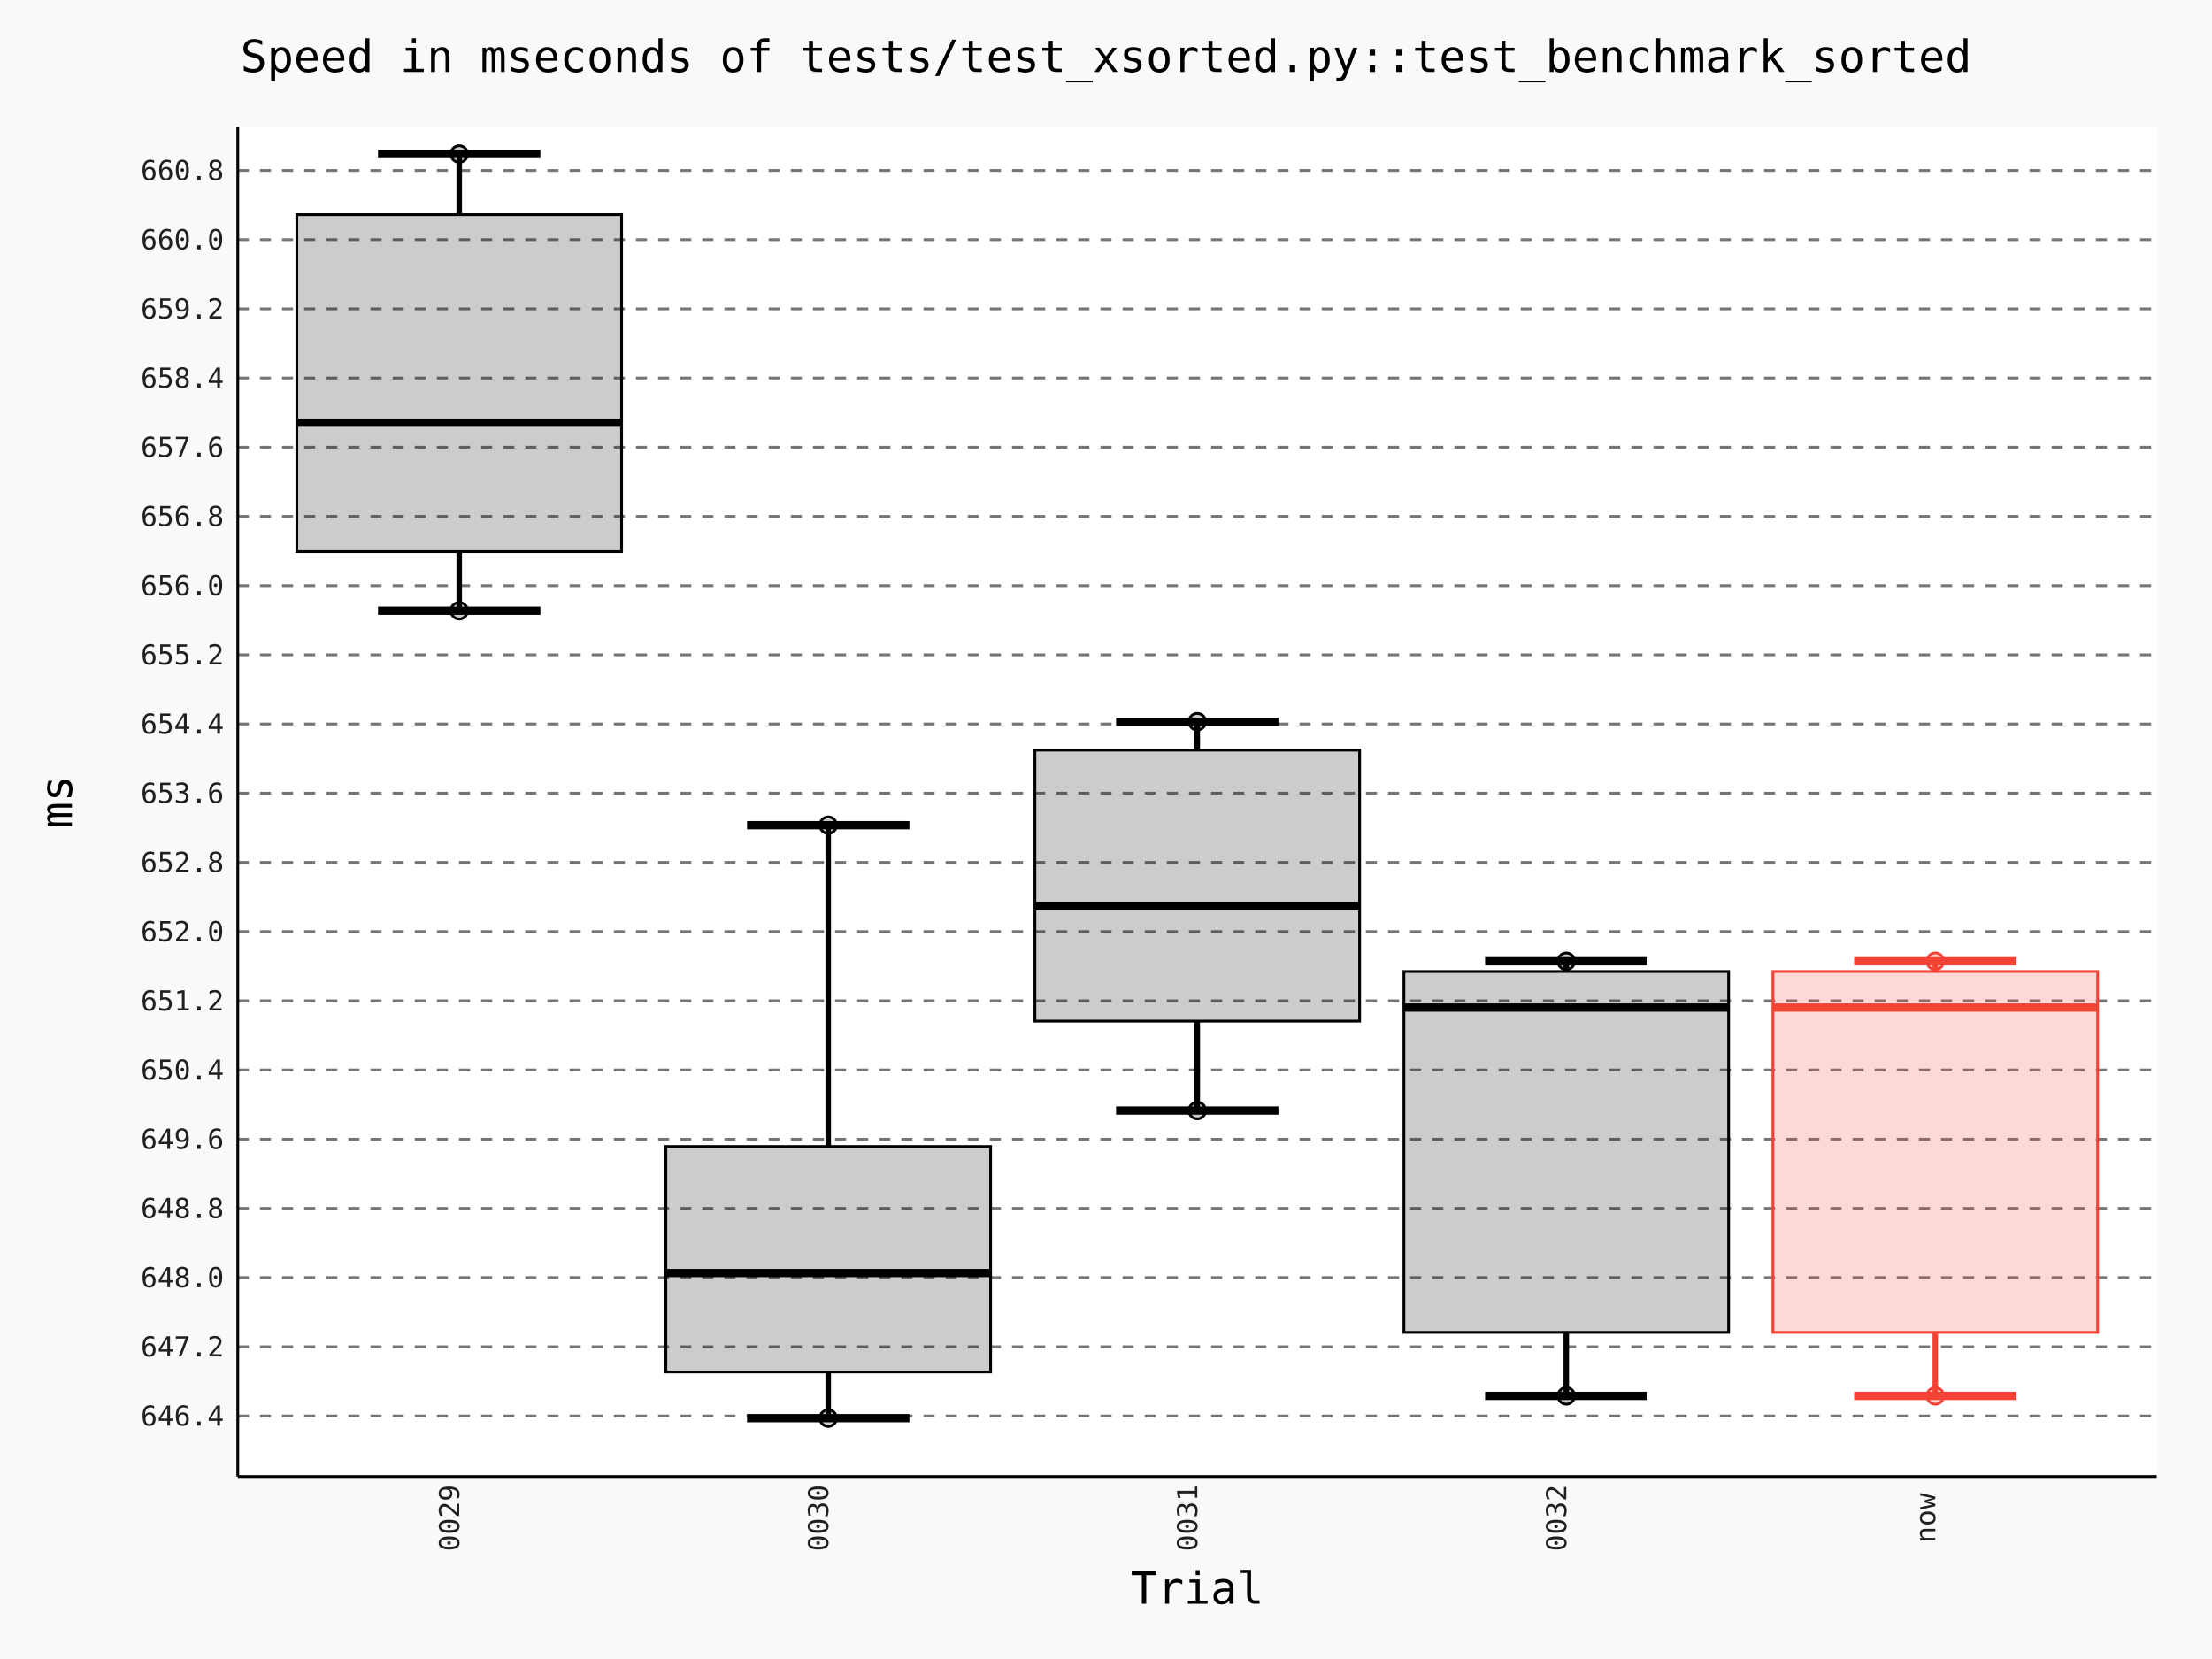
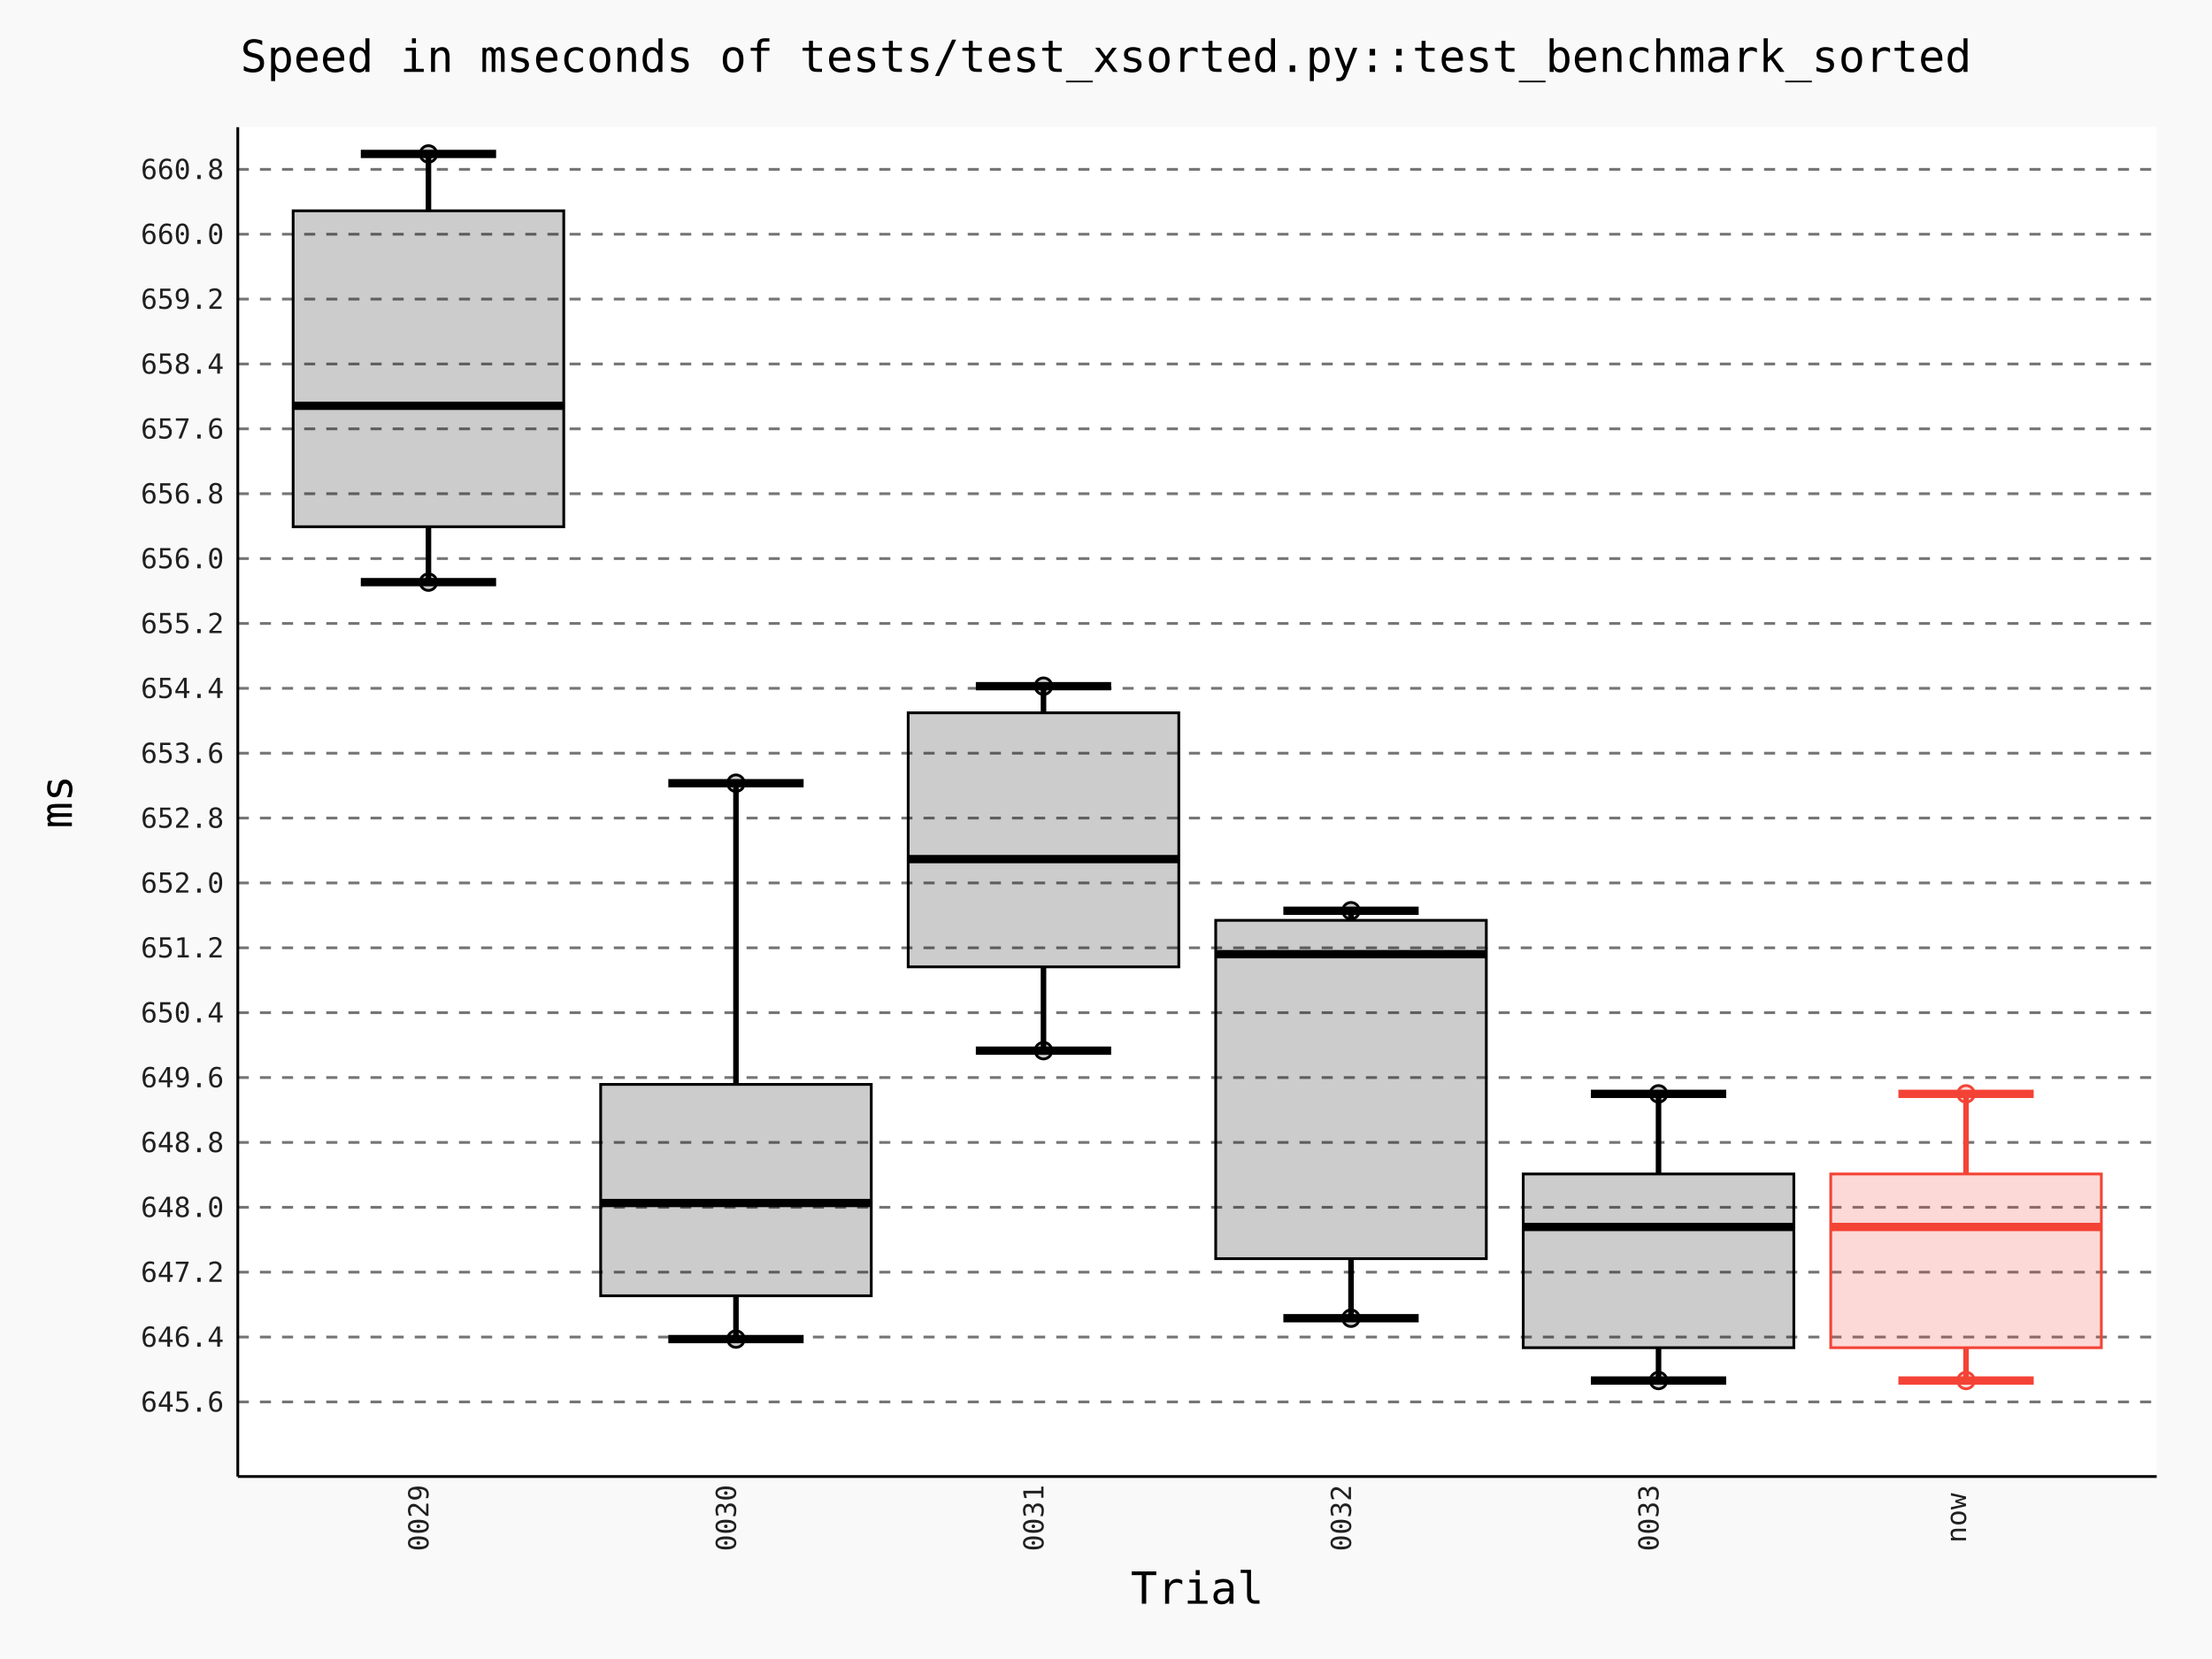
- <svg xmlns="http://www.w3.org/2000/svg" class="pygal-chart" id="chart-c85aea59-2a6d-484f-96e5-505e4a3c4611" viewBox="0 0 800 600">
+ <svg xmlns="http://www.w3.org/2000/svg" class="pygal-chart" id="chart-bd44d86a-c0d1-4e03-ae2e-22bca207457c" viewBox="0 0 800 600">
  <defs>
-     <style type="text/css">#chart-c85aea59-2a6d-484f-96e5-505e4a3c4611{-webkit-user-select:none;-webkit-font-smoothing:antialiased;font-family:Consolas,"Deja Vu Sans Mono","Bitstream Vera Sans Mono","Courier New",monospace}#chart-c85aea59-2a6d-484f-96e5-505e4a3c4611 .title{font-family:Consolas,"Deja Vu Sans Mono","Bitstream Vera Sans Mono","Courier New",monospace;font-size:16px}#chart-c85aea59-2a6d-484f-96e5-505e4a3c4611 .legends .legend text{font-family:Consolas,"Deja Vu Sans Mono","Bitstream Vera Sans Mono","Courier New",monospace;font-size:14px}#chart-c85aea59-2a6d-484f-96e5-505e4a3c4611 .axis text{font-family:Consolas,"Deja Vu Sans Mono","Bitstream Vera Sans Mono","Courier New",monospace;font-size:10px}#chart-c85aea59-2a6d-484f-96e5-505e4a3c4611 .axis text.major{font-family:Consolas,"Deja Vu Sans Mono","Bitstream Vera Sans Mono","Courier New",monospace;font-size:10px}#chart-c85aea59-2a6d-484f-96e5-505e4a3c4611 .series text{font-family:Consolas,"Deja Vu Sans Mono","Bitstream Vera Sans Mono","Courier New",monospace;font-size:8px}#chart-c85aea59-2a6d-484f-96e5-505e4a3c4611 .tooltip{font-family:Consolas,"Deja Vu Sans Mono","Bitstream Vera Sans Mono","Courier New",monospace;font-size:14px}#chart-c85aea59-2a6d-484f-96e5-505e4a3c4611 text.no_data{font-family:Consolas,"Deja Vu Sans Mono","Bitstream Vera Sans Mono","Courier New",monospace;font-size:64px}
- #chart-c85aea59-2a6d-484f-96e5-505e4a3c4611{background-color:rgba(249,249,249,1)}#chart-c85aea59-2a6d-484f-96e5-505e4a3c4611 path,#chart-c85aea59-2a6d-484f-96e5-505e4a3c4611 line,#chart-c85aea59-2a6d-484f-96e5-505e4a3c4611 rect,#chart-c85aea59-2a6d-484f-96e5-505e4a3c4611 circle{-webkit-transition:150ms;-moz-transition:150ms;transition:150ms}#chart-c85aea59-2a6d-484f-96e5-505e4a3c4611 .graph &gt; .background{fill:rgba(249,249,249,1)}#chart-c85aea59-2a6d-484f-96e5-505e4a3c4611 .plot &gt; .background{fill:rgba(255,255,255,1)}#chart-c85aea59-2a6d-484f-96e5-505e4a3c4611 .graph{fill:rgba(0,0,0,.87)}#chart-c85aea59-2a6d-484f-96e5-505e4a3c4611 text.no_data{fill:rgba(0,0,0,1)}#chart-c85aea59-2a6d-484f-96e5-505e4a3c4611 .title{fill:rgba(0,0,0,1)}#chart-c85aea59-2a6d-484f-96e5-505e4a3c4611 .legends .legend text{fill:rgba(0,0,0,.87)}#chart-c85aea59-2a6d-484f-96e5-505e4a3c4611 .legends .legend:hover text{fill:rgba(0,0,0,1)}#chart-c85aea59-2a6d-484f-96e5-505e4a3c4611 .axis .line{stroke:rgba(0,0,0,1)}#chart-c85aea59-2a6d-484f-96e5-505e4a3c4611 .axis .guide.line{stroke:rgba(0,0,0,.54)}#chart-c85aea59-2a6d-484f-96e5-505e4a3c4611 .axis .major.line{stroke:rgba(0,0,0,.87)}#chart-c85aea59-2a6d-484f-96e5-505e4a3c4611 .axis text.major{fill:rgba(0,0,0,1)}#chart-c85aea59-2a6d-484f-96e5-505e4a3c4611 .axis.y .guides:hover .guide.line,#chart-c85aea59-2a6d-484f-96e5-505e4a3c4611 .line-graph .axis.x .guides:hover .guide.line,#chart-c85aea59-2a6d-484f-96e5-505e4a3c4611 .stackedline-graph .axis.x .guides:hover .guide.line,#chart-c85aea59-2a6d-484f-96e5-505e4a3c4611 .xy-graph .axis.x .guides:hover .guide.line{stroke:rgba(0,0,0,1)}#chart-c85aea59-2a6d-484f-96e5-505e4a3c4611 .axis .guides:hover text{fill:rgba(0,0,0,1)}#chart-c85aea59-2a6d-484f-96e5-505e4a3c4611 .reactive{fill-opacity:.7}#chart-c85aea59-2a6d-484f-96e5-505e4a3c4611 .reactive.active,#chart-c85aea59-2a6d-484f-96e5-505e4a3c4611 .active .reactive{fill-opacity:.8;stroke-width:4}#chart-c85aea59-2a6d-484f-96e5-505e4a3c4611 .series text{fill:rgba(0,0,0,1)}#chart-c85aea59-2a6d-484f-96e5-505e4a3c4611 .tooltip rect{fill:rgba(255,255,255,1);stroke:rgba(0,0,0,1);-webkit-transition:opacity 150ms;-moz-transition:opacity 150ms;transition:opacity 150ms}#chart-c85aea59-2a6d-484f-96e5-505e4a3c4611 .tooltip .label{fill:rgba(0,0,0,.87)}#chart-c85aea59-2a6d-484f-96e5-505e4a3c4611 .tooltip .label{fill:rgba(0,0,0,.87)}#chart-c85aea59-2a6d-484f-96e5-505e4a3c4611 .tooltip .legend{font-size:.8em;fill:rgba(0,0,0,.54)}#chart-c85aea59-2a6d-484f-96e5-505e4a3c4611 .tooltip .x_label{font-size:.6em;fill:rgba(0,0,0,1)}#chart-c85aea59-2a6d-484f-96e5-505e4a3c4611 .tooltip .value{font-size:1.5em}#chart-c85aea59-2a6d-484f-96e5-505e4a3c4611 .map-element{fill:rgba(0,0,0,.87);stroke:rgba(0,0,0,.54) !important;opacity:.9;stroke-width:3;-webkit-transition:opacity 150ms;-moz-transition:opacity 150ms;transition:opacity 150ms}#chart-c85aea59-2a6d-484f-96e5-505e4a3c4611 .map-element:hover{opacity:1;stroke-width:10}#chart-c85aea59-2a6d-484f-96e5-505e4a3c4611 .color-0,#chart-c85aea59-2a6d-484f-96e5-505e4a3c4611 .color-0 a:visited{stroke:#000000;fill:#000000}#chart-c85aea59-2a6d-484f-96e5-505e4a3c4611 .color-1,#chart-c85aea59-2a6d-484f-96e5-505e4a3c4611 .color-1 a:visited{stroke:#000000;fill:#000000}#chart-c85aea59-2a6d-484f-96e5-505e4a3c4611 .color-2,#chart-c85aea59-2a6d-484f-96e5-505e4a3c4611 .color-2 a:visited{stroke:#000000;fill:#000000}#chart-c85aea59-2a6d-484f-96e5-505e4a3c4611 .color-3,#chart-c85aea59-2a6d-484f-96e5-505e4a3c4611 .color-3 a:visited{stroke:#000000;fill:#000000}#chart-c85aea59-2a6d-484f-96e5-505e4a3c4611 .color-4,#chart-c85aea59-2a6d-484f-96e5-505e4a3c4611 .color-4 a:visited{stroke:#F44336;fill:#F44336}#chart-c85aea59-2a6d-484f-96e5-505e4a3c4611 .text-overlay .color-0 text{fill:white}#chart-c85aea59-2a6d-484f-96e5-505e4a3c4611 .text-overlay .color-1 text{fill:white}#chart-c85aea59-2a6d-484f-96e5-505e4a3c4611 .text-overlay .color-2 text{fill:white}#chart-c85aea59-2a6d-484f-96e5-505e4a3c4611 .text-overlay .color-3 text{fill:white}#chart-c85aea59-2a6d-484f-96e5-505e4a3c4611 .text-overlay .color-4 text{fill:black}
- #chart-c85aea59-2a6d-484f-96e5-505e4a3c4611 text.no_data{text-anchor:middle}#chart-c85aea59-2a6d-484f-96e5-505e4a3c4611 .guide.line{fill-opacity:0}#chart-c85aea59-2a6d-484f-96e5-505e4a3c4611 .centered{text-anchor:middle}#chart-c85aea59-2a6d-484f-96e5-505e4a3c4611 .title{text-anchor:middle}#chart-c85aea59-2a6d-484f-96e5-505e4a3c4611 .legends .legend text{fill-opacity:1}#chart-c85aea59-2a6d-484f-96e5-505e4a3c4611 .axis.x text{text-anchor:middle}#chart-c85aea59-2a6d-484f-96e5-505e4a3c4611 .axis.x:not(.web) text[transform]{text-anchor:start}#chart-c85aea59-2a6d-484f-96e5-505e4a3c4611 .axis.y text{text-anchor:end}#chart-c85aea59-2a6d-484f-96e5-505e4a3c4611 .axis.y2 text{text-anchor:start}#chart-c85aea59-2a6d-484f-96e5-505e4a3c4611 .axis .guide.line{stroke-dasharray:4,4}#chart-c85aea59-2a6d-484f-96e5-505e4a3c4611 .axis .major.guide.line{stroke-dasharray:6,6}#chart-c85aea59-2a6d-484f-96e5-505e4a3c4611 .horizontal .axis.y .guide.line,#chart-c85aea59-2a6d-484f-96e5-505e4a3c4611 .horizontal .axis.y2 .guide.line,#chart-c85aea59-2a6d-484f-96e5-505e4a3c4611 .vertical .axis.x .guide.line{opacity:0}#chart-c85aea59-2a6d-484f-96e5-505e4a3c4611 .horizontal .axis.always_show .guide.line,#chart-c85aea59-2a6d-484f-96e5-505e4a3c4611 .vertical .axis.always_show .guide.line{opacity:1 !important}#chart-c85aea59-2a6d-484f-96e5-505e4a3c4611 .axis.y .guides:hover .guide.line,#chart-c85aea59-2a6d-484f-96e5-505e4a3c4611 .axis.y2 .guides:hover .guide.line,#chart-c85aea59-2a6d-484f-96e5-505e4a3c4611 .axis.x .guides:hover .guide.line{opacity:1}#chart-c85aea59-2a6d-484f-96e5-505e4a3c4611 .axis .guides:hover text{opacity:1}#chart-c85aea59-2a6d-484f-96e5-505e4a3c4611 .nofill{fill:none}#chart-c85aea59-2a6d-484f-96e5-505e4a3c4611 .subtle-fill{fill-opacity:.2}#chart-c85aea59-2a6d-484f-96e5-505e4a3c4611 .dot{stroke-width:1px;fill-opacity:1}#chart-c85aea59-2a6d-484f-96e5-505e4a3c4611 .dot.active{stroke-width:5px}#chart-c85aea59-2a6d-484f-96e5-505e4a3c4611 .dot.negative{fill:transparent}#chart-c85aea59-2a6d-484f-96e5-505e4a3c4611 text,#chart-c85aea59-2a6d-484f-96e5-505e4a3c4611 tspan{stroke:none !important}#chart-c85aea59-2a6d-484f-96e5-505e4a3c4611 .series text.active{opacity:1}#chart-c85aea59-2a6d-484f-96e5-505e4a3c4611 .tooltip rect{fill-opacity:.95;stroke-width:.5}#chart-c85aea59-2a6d-484f-96e5-505e4a3c4611 .tooltip text{fill-opacity:1}
+     <style type="text/css">#chart-bd44d86a-c0d1-4e03-ae2e-22bca207457c{-webkit-user-select:none;-webkit-font-smoothing:antialiased;font-family:Consolas,"Deja Vu Sans Mono","Bitstream Vera Sans Mono","Courier New",monospace}#chart-bd44d86a-c0d1-4e03-ae2e-22bca207457c .title{font-family:Consolas,"Deja Vu Sans Mono","Bitstream Vera Sans Mono","Courier New",monospace;font-size:16px}#chart-bd44d86a-c0d1-4e03-ae2e-22bca207457c .legends .legend text{font-family:Consolas,"Deja Vu Sans Mono","Bitstream Vera Sans Mono","Courier New",monospace;font-size:14px}#chart-bd44d86a-c0d1-4e03-ae2e-22bca207457c .axis text{font-family:Consolas,"Deja Vu Sans Mono","Bitstream Vera Sans Mono","Courier New",monospace;font-size:10px}#chart-bd44d86a-c0d1-4e03-ae2e-22bca207457c .axis text.major{font-family:Consolas,"Deja Vu Sans Mono","Bitstream Vera Sans Mono","Courier New",monospace;font-size:10px}#chart-bd44d86a-c0d1-4e03-ae2e-22bca207457c .series text{font-family:Consolas,"Deja Vu Sans Mono","Bitstream Vera Sans Mono","Courier New",monospace;font-size:8px}#chart-bd44d86a-c0d1-4e03-ae2e-22bca207457c .tooltip{font-family:Consolas,"Deja Vu Sans Mono","Bitstream Vera Sans Mono","Courier New",monospace;font-size:14px}#chart-bd44d86a-c0d1-4e03-ae2e-22bca207457c text.no_data{font-family:Consolas,"Deja Vu Sans Mono","Bitstream Vera Sans Mono","Courier New",monospace;font-size:64px}
+ #chart-bd44d86a-c0d1-4e03-ae2e-22bca207457c{background-color:rgba(249,249,249,1)}#chart-bd44d86a-c0d1-4e03-ae2e-22bca207457c path,#chart-bd44d86a-c0d1-4e03-ae2e-22bca207457c line,#chart-bd44d86a-c0d1-4e03-ae2e-22bca207457c rect,#chart-bd44d86a-c0d1-4e03-ae2e-22bca207457c circle{-webkit-transition:150ms;-moz-transition:150ms;transition:150ms}#chart-bd44d86a-c0d1-4e03-ae2e-22bca207457c .graph &gt; .background{fill:rgba(249,249,249,1)}#chart-bd44d86a-c0d1-4e03-ae2e-22bca207457c .plot &gt; .background{fill:rgba(255,255,255,1)}#chart-bd44d86a-c0d1-4e03-ae2e-22bca207457c .graph{fill:rgba(0,0,0,.87)}#chart-bd44d86a-c0d1-4e03-ae2e-22bca207457c text.no_data{fill:rgba(0,0,0,1)}#chart-bd44d86a-c0d1-4e03-ae2e-22bca207457c .title{fill:rgba(0,0,0,1)}#chart-bd44d86a-c0d1-4e03-ae2e-22bca207457c .legends .legend text{fill:rgba(0,0,0,.87)}#chart-bd44d86a-c0d1-4e03-ae2e-22bca207457c .legends .legend:hover text{fill:rgba(0,0,0,1)}#chart-bd44d86a-c0d1-4e03-ae2e-22bca207457c .axis .line{stroke:rgba(0,0,0,1)}#chart-bd44d86a-c0d1-4e03-ae2e-22bca207457c .axis .guide.line{stroke:rgba(0,0,0,.54)}#chart-bd44d86a-c0d1-4e03-ae2e-22bca207457c .axis .major.line{stroke:rgba(0,0,0,.87)}#chart-bd44d86a-c0d1-4e03-ae2e-22bca207457c .axis text.major{fill:rgba(0,0,0,1)}#chart-bd44d86a-c0d1-4e03-ae2e-22bca207457c .axis.y .guides:hover .guide.line,#chart-bd44d86a-c0d1-4e03-ae2e-22bca207457c .line-graph .axis.x .guides:hover .guide.line,#chart-bd44d86a-c0d1-4e03-ae2e-22bca207457c .stackedline-graph .axis.x .guides:hover .guide.line,#chart-bd44d86a-c0d1-4e03-ae2e-22bca207457c .xy-graph .axis.x .guides:hover .guide.line{stroke:rgba(0,0,0,1)}#chart-bd44d86a-c0d1-4e03-ae2e-22bca207457c .axis .guides:hover text{fill:rgba(0,0,0,1)}#chart-bd44d86a-c0d1-4e03-ae2e-22bca207457c .reactive{fill-opacity:.7}#chart-bd44d86a-c0d1-4e03-ae2e-22bca207457c .reactive.active,#chart-bd44d86a-c0d1-4e03-ae2e-22bca207457c .active .reactive{fill-opacity:.8;stroke-width:4}#chart-bd44d86a-c0d1-4e03-ae2e-22bca207457c .series text{fill:rgba(0,0,0,1)}#chart-bd44d86a-c0d1-4e03-ae2e-22bca207457c .tooltip rect{fill:rgba(255,255,255,1);stroke:rgba(0,0,0,1);-webkit-transition:opacity 150ms;-moz-transition:opacity 150ms;transition:opacity 150ms}#chart-bd44d86a-c0d1-4e03-ae2e-22bca207457c .tooltip .label{fill:rgba(0,0,0,.87)}#chart-bd44d86a-c0d1-4e03-ae2e-22bca207457c .tooltip .label{fill:rgba(0,0,0,.87)}#chart-bd44d86a-c0d1-4e03-ae2e-22bca207457c .tooltip .legend{font-size:.8em;fill:rgba(0,0,0,.54)}#chart-bd44d86a-c0d1-4e03-ae2e-22bca207457c .tooltip .x_label{font-size:.6em;fill:rgba(0,0,0,1)}#chart-bd44d86a-c0d1-4e03-ae2e-22bca207457c .tooltip .value{font-size:1.5em}#chart-bd44d86a-c0d1-4e03-ae2e-22bca207457c .map-element{fill:rgba(0,0,0,.87);stroke:rgba(0,0,0,.54) !important;opacity:.9;stroke-width:3;-webkit-transition:opacity 150ms;-moz-transition:opacity 150ms;transition:opacity 150ms}#chart-bd44d86a-c0d1-4e03-ae2e-22bca207457c .map-element:hover{opacity:1;stroke-width:10}#chart-bd44d86a-c0d1-4e03-ae2e-22bca207457c .color-0,#chart-bd44d86a-c0d1-4e03-ae2e-22bca207457c .color-0 a:visited{stroke:#000000;fill:#000000}#chart-bd44d86a-c0d1-4e03-ae2e-22bca207457c .color-1,#chart-bd44d86a-c0d1-4e03-ae2e-22bca207457c .color-1 a:visited{stroke:#000000;fill:#000000}#chart-bd44d86a-c0d1-4e03-ae2e-22bca207457c .color-2,#chart-bd44d86a-c0d1-4e03-ae2e-22bca207457c .color-2 a:visited{stroke:#000000;fill:#000000}#chart-bd44d86a-c0d1-4e03-ae2e-22bca207457c .color-3,#chart-bd44d86a-c0d1-4e03-ae2e-22bca207457c .color-3 a:visited{stroke:#000000;fill:#000000}#chart-bd44d86a-c0d1-4e03-ae2e-22bca207457c .color-4,#chart-bd44d86a-c0d1-4e03-ae2e-22bca207457c .color-4 a:visited{stroke:#000000;fill:#000000}#chart-bd44d86a-c0d1-4e03-ae2e-22bca207457c .color-5,#chart-bd44d86a-c0d1-4e03-ae2e-22bca207457c .color-5 a:visited{stroke:#F44336;fill:#F44336}#chart-bd44d86a-c0d1-4e03-ae2e-22bca207457c .text-overlay .color-0 text{fill:white}#chart-bd44d86a-c0d1-4e03-ae2e-22bca207457c .text-overlay .color-1 text{fill:white}#chart-bd44d86a-c0d1-4e03-ae2e-22bca207457c .text-overlay .color-2 text{fill:white}#chart-bd44d86a-c0d1-4e03-ae2e-22bca207457c .text-overlay .color-3 text{fill:white}#chart-bd44d86a-c0d1-4e03-ae2e-22bca207457c .text-overlay .color-4 text{fill:white}#chart-bd44d86a-c0d1-4e03-ae2e-22bca207457c .text-overlay .color-5 text{fill:black}
+ #chart-bd44d86a-c0d1-4e03-ae2e-22bca207457c text.no_data{text-anchor:middle}#chart-bd44d86a-c0d1-4e03-ae2e-22bca207457c .guide.line{fill-opacity:0}#chart-bd44d86a-c0d1-4e03-ae2e-22bca207457c .centered{text-anchor:middle}#chart-bd44d86a-c0d1-4e03-ae2e-22bca207457c .title{text-anchor:middle}#chart-bd44d86a-c0d1-4e03-ae2e-22bca207457c .legends .legend text{fill-opacity:1}#chart-bd44d86a-c0d1-4e03-ae2e-22bca207457c .axis.x text{text-anchor:middle}#chart-bd44d86a-c0d1-4e03-ae2e-22bca207457c .axis.x:not(.web) text[transform]{text-anchor:start}#chart-bd44d86a-c0d1-4e03-ae2e-22bca207457c .axis.y text{text-anchor:end}#chart-bd44d86a-c0d1-4e03-ae2e-22bca207457c .axis.y2 text{text-anchor:start}#chart-bd44d86a-c0d1-4e03-ae2e-22bca207457c .axis .guide.line{stroke-dasharray:4,4}#chart-bd44d86a-c0d1-4e03-ae2e-22bca207457c .axis .major.guide.line{stroke-dasharray:6,6}#chart-bd44d86a-c0d1-4e03-ae2e-22bca207457c .horizontal .axis.y .guide.line,#chart-bd44d86a-c0d1-4e03-ae2e-22bca207457c .horizontal .axis.y2 .guide.line,#chart-bd44d86a-c0d1-4e03-ae2e-22bca207457c .vertical .axis.x .guide.line{opacity:0}#chart-bd44d86a-c0d1-4e03-ae2e-22bca207457c .horizontal .axis.always_show .guide.line,#chart-bd44d86a-c0d1-4e03-ae2e-22bca207457c .vertical .axis.always_show .guide.line{opacity:1 !important}#chart-bd44d86a-c0d1-4e03-ae2e-22bca207457c .axis.y .guides:hover .guide.line,#chart-bd44d86a-c0d1-4e03-ae2e-22bca207457c .axis.y2 .guides:hover .guide.line,#chart-bd44d86a-c0d1-4e03-ae2e-22bca207457c .axis.x .guides:hover .guide.line{opacity:1}#chart-bd44d86a-c0d1-4e03-ae2e-22bca207457c .axis .guides:hover text{opacity:1}#chart-bd44d86a-c0d1-4e03-ae2e-22bca207457c .nofill{fill:none}#chart-bd44d86a-c0d1-4e03-ae2e-22bca207457c .subtle-fill{fill-opacity:.2}#chart-bd44d86a-c0d1-4e03-ae2e-22bca207457c .dot{stroke-width:1px;fill-opacity:1}#chart-bd44d86a-c0d1-4e03-ae2e-22bca207457c .dot.active{stroke-width:5px}#chart-bd44d86a-c0d1-4e03-ae2e-22bca207457c .dot.negative{fill:transparent}#chart-bd44d86a-c0d1-4e03-ae2e-22bca207457c text,#chart-bd44d86a-c0d1-4e03-ae2e-22bca207457c tspan{stroke:none !important}#chart-bd44d86a-c0d1-4e03-ae2e-22bca207457c .series text.active{opacity:1}#chart-bd44d86a-c0d1-4e03-ae2e-22bca207457c .tooltip rect{fill-opacity:.95;stroke-width:.5}#chart-bd44d86a-c0d1-4e03-ae2e-22bca207457c .tooltip text{fill-opacity:1}
.axis.x text{text-anchor:middle !important}.tooltip .value{font-size:1em !important}</style>
  </defs>
  <g class="graph plot-graph vertical">
    <rect class="background" height="600" width="800" x="0" y="0" />
    <g class="plot" transform="translate(86, 46)">
      <rect class="background" height="488" width="694.0" x="0" y="0" />
      <g class="axis y">
        <path class="line" d="M0 488 h694" />
        <g class="guides">
-           <path class="guide line" d="M0 466.103 h694" />
-           <text class="" x="-5" y="469.603">646.4</text>
-         </g>
-         <g class="guides">
-           <path class="guide line" d="M0 441.077 h694" />
-           <text class="" x="-5" y="444.577">647.2</text>
-         </g>
-         <g class="guides">
-           <path class="guide line" d="M0 416.051 h694" />
-           <text class="" x="-5" y="419.551">648.0</text>
-         </g>
-         <g class="guides">
-           <path class="guide line" d="M0 391.026 h694" />
-           <text class="" x="-5" y="394.526">648.8</text>
-         </g>
-         <g class="guides">
-           <path class="guide line" d="M0 366 h694" />
-           <text class="" x="-5" y="369.5">649.6</text>
-         </g>
-         <g class="guides">
-           <path class="guide line" d="M0 340.974 h694" />
-           <text class="" x="-5" y="344.474">650.4</text>
-         </g>
-         <g class="guides">
-           <path class="guide line" d="M0 315.949 h694" />
-           <text class="" x="-5" y="319.449">651.2</text>
-         </g>
-         <g class="guides">
-           <path class="guide line" d="M0 290.923 h694" />
-           <text class="" x="-5" y="294.423">652.0</text>
-         </g>
-         <g class="guides">
-           <path class="guide line" d="M0 265.897 h694" />
-           <text class="" x="-5" y="269.397">652.8</text>
-         </g>
-         <g class="guides">
-           <path class="guide line" d="M0 240.872 h694" />
-           <text class="" x="-5" y="244.372">653.6</text>
-         </g>
-         <g class="guides">
-           <path class="guide line" d="M0 215.846 h694" />
-           <text class="" x="-5" y="219.346">654.4</text>
-         </g>
-         <g class="guides">
-           <path class="guide line" d="M0 190.821 h694" />
-           <text class="" x="-5" y="194.321">655.2</text>
-         </g>
-         <g class="guides">
-           <path class="guide line" d="M0 165.795 h694" />
-           <text class="" x="-5" y="169.295">656.0</text>
-         </g>
-         <g class="guides">
-           <path class="guide line" d="M0 140.769 h694" />
-           <text class="" x="-5" y="144.269">656.8</text>
-         </g>
-         <g class="guides">
-           <path class="guide line" d="M0 115.744 h694" />
-           <text class="" x="-5" y="119.244">657.6</text>
-         </g>
-         <g class="guides">
-           <path class="guide line" d="M0 90.718 h694" />
-           <text class="" x="-5" y="94.218">658.4</text>
-         </g>
-         <g class="guides">
-           <path class="guide line" d="M0 65.692 h694" />
-           <text class="" x="-5" y="69.192">659.2</text>
-         </g>
-         <g class="guides">
-           <path class="guide line" d="M0 40.667 h694" />
-           <text class="" x="-5" y="44.167">660.0</text>
-         </g>
-         <g class="guides">
-           <path class="guide line" d="M0 15.641 h694" />
-           <text class="" x="-5" y="19.141">660.8</text>
+           <path class="guide line" d="M0 461.019 h694" />
+           <text class="" x="-5" y="464.519">645.6</text>
+         </g>
+         <g class="guides">
+           <path class="guide line" d="M0 437.558 h694" />
+           <text class="" x="-5" y="441.058">646.4</text>
+         </g>
+         <g class="guides">
+           <path class="guide line" d="M0 414.096 h694" />
+           <text class="" x="-5" y="417.596">647.2</text>
+         </g>
+         <g class="guides">
+           <path class="guide line" d="M0 390.635 h694" />
+           <text class="" x="-5" y="394.135">648.0</text>
+         </g>
+         <g class="guides">
+           <path class="guide line" d="M0 367.173 h694" />
+           <text class="" x="-5" y="370.673">648.8</text>
+         </g>
+         <g class="guides">
+           <path class="guide line" d="M0 343.712 h694" />
+           <text class="" x="-5" y="347.212">649.6</text>
+         </g>
+         <g class="guides">
+           <path class="guide line" d="M0 320.25 h694" />
+           <text class="" x="-5" y="323.75">650.4</text>
+         </g>
+         <g class="guides">
+           <path class="guide line" d="M0 296.788 h694" />
+           <text class="" x="-5" y="300.288">651.2</text>
+         </g>
+         <g class="guides">
+           <path class="guide line" d="M0 273.327 h694" />
+           <text class="" x="-5" y="276.827">652.0</text>
+         </g>
+         <g class="guides">
+           <path class="guide line" d="M0 249.865 h694" />
+           <text class="" x="-5" y="253.365">652.8</text>
+         </g>
+         <g class="guides">
+           <path class="guide line" d="M0 226.404 h694" />
+           <text class="" x="-5" y="229.904">653.6</text>
+         </g>
+         <g class="guides">
+           <path class="guide line" d="M0 202.942 h694" />
+           <text class="" x="-5" y="206.442">654.4</text>
+         </g>
+         <g class="guides">
+           <path class="guide line" d="M0 179.481 h694" />
+           <text class="" x="-5" y="182.981">655.2</text>
+         </g>
+         <g class="guides">
+           <path class="guide line" d="M0 156.019 h694" />
+           <text class="" x="-5" y="159.519">656.0</text>
+         </g>
+         <g class="guides">
+           <path class="guide line" d="M0 132.558 h694" />
+           <text class="" x="-5" y="136.058">656.8</text>
+         </g>
+         <g class="guides">
+           <path class="guide line" d="M0 109.096 h694" />
+           <text class="" x="-5" y="112.596">657.6</text>
+         </g>
+         <g class="guides">
+           <path class="guide line" d="M0 85.635 h694" />
+           <text class="" x="-5" y="89.135">658.4</text>
+         </g>
+         <g class="guides">
+           <path class="guide line" d="M0 62.173 h694" />
+           <text class="" x="-5" y="65.673">659.2</text>
+         </g>
+         <g class="guides">
+           <path class="guide line" d="M0 38.712 h694" />
+           <text class="" x="-5" y="42.212">660.0</text>
+         </g>
+         <g class="guides">
+           <path class="guide line" d="M0 15.25 h694" />
+           <text class="" x="-5" y="18.75">660.8</text>
        </g>
      </g>
      <g class="axis x">
        <path class="line" d="M0 0 v488" />
        <g class="guides">
-           <path class="guide line" d="M80.077 0 v488" />
-           <text class="" transform="rotate(-90 80.07692 503)" x="80.077" y="503.0">0029</text>
-         </g>
-         <g class="guides">
-           <path class="guide line" d="M213.538 0 v488" />
-           <text class="" transform="rotate(-90 213.5385 503)" x="213.538" y="503.0">0030</text>
-         </g>
-         <g class="guides">
-           <path class="guide line" d="M347 0 v488" />
-           <text class="" transform="rotate(-90 347 503)" x="347.0" y="503.0">0031</text>
-         </g>
-         <g class="guides">
-           <path class="guide line" d="M480.462 0 v488" />
-           <text class="" transform="rotate(-90 480.4615 503)" x="480.462" y="503.0">0032</text>
-         </g>
-         <g class="guides">
-           <path class="guide line" d="M613.923 0 v488" />
-           <text class="" transform="rotate(-90 613.9231 503)" x="613.923" y="503.0">now</text>
+           <path class="guide line" d="M68.955 0 v488" />
+           <text class="" transform="rotate(-90 68.95513 503)" x="68.955" y="503.0">0029</text>
+         </g>
+         <g class="guides">
+           <path class="guide line" d="M180.173 0 v488" />
+           <text class="" transform="rotate(-90 180.1731 503)" x="180.173" y="503.0">0030</text>
+         </g>
+         <g class="guides">
+           <path class="guide line" d="M291.391 0 v488" />
+           <text class="" transform="rotate(-90 291.391 503)" x="291.391" y="503.0">0031</text>
+         </g>
+         <g class="guides">
+           <path class="guide line" d="M402.609 0 v488" />
+           <text class="" transform="rotate(-90 402.609 503)" x="402.609" y="503.0">0032</text>
+         </g>
+         <g class="guides">
+           <path class="guide line" d="M513.827 0 v488" />
+           <text class="" transform="rotate(-90 513.8269 503)" x="513.827" y="503.0">0033</text>
+         </g>
+         <g class="guides">
+           <path class="guide line" d="M625.045 0 v488" />
+           <text class="" transform="rotate(-90 625.0449 503)" x="625.045" y="503.0">now</text>
        </g>
      </g>
      <g class="series serie-0 color-0">
        <g class="boxes">
          <g class="box">
-             <path class="reactive tooltip-trigger" d="M50.715 174.88 L109.438 174.88" stroke-width="3" />
-             <path class="reactive tooltip-trigger" d="M21.354 106.853 L138.8 106.853" stroke-width="3" />
-             <path class="reactive tooltip-trigger" d="M50.715 9.691 L109.438 9.691" stroke-width="3" />
-             <path class="reactive tooltip-trigger" d="M80.077 174.88 L80.077 153.512" stroke-width="2" />
-             <path class="reactive tooltip-trigger" d="M80.077 9.691 L80.077 31.629" stroke-width="2" />
-             <rect class="subtle-fill reactive tooltip-trigger" height="121.882" width="117.446" x="21.354" y="31.629" />
-             <circle class="subtle-fill reactive tooltip-trigger" cx="80.077" cy="174.88" r="3" />
-             <circle class="subtle-fill reactive tooltip-trigger" cx="80.077" cy="9.691" r="3" />
+             <path class="reactive tooltip-trigger" d="M44.487 164.537 L93.423 164.537" stroke-width="3" />
+             <path class="reactive tooltip-trigger" d="M20.019 100.761 L117.891 100.761" stroke-width="3" />
+             <path class="reactive tooltip-trigger" d="M44.487 9.672 L93.423 9.672" stroke-width="3" />
+             <path class="reactive tooltip-trigger" d="M68.955 164.537 L68.955 144.504" stroke-width="2" />
+             <path class="reactive tooltip-trigger" d="M68.955 9.672 L68.955 30.239" stroke-width="2" />
+             <rect class="subtle-fill reactive tooltip-trigger" height="114.265" width="97.872" x="20.019" y="30.239" />
+             <circle class="subtle-fill reactive tooltip-trigger" cx="68.955" cy="164.537" r="3" />
+             <circle class="subtle-fill reactive tooltip-trigger" cx="68.955" cy="9.672" r="3" />
          </g>
        </g>
      </g>
      <g class="series serie-1 color-1">
        <g class="boxes">
          <g class="box">
-             <path class="reactive tooltip-trigger" d="M184.177 466.892 L242.9 466.892" stroke-width="3" />
-             <path class="reactive tooltip-trigger" d="M154.815 414.396 L272.262 414.396" stroke-width="3" />
-             <path class="reactive tooltip-trigger" d="M184.177 252.45 L242.9 252.45" stroke-width="3" />
-             <path class="reactive tooltip-trigger" d="M213.538 466.892 L213.538 450.189" stroke-width="2" />
-             <path class="reactive tooltip-trigger" d="M213.538 252.45 L213.538 368.642" stroke-width="2" />
-             <rect class="subtle-fill reactive tooltip-trigger" height="81.547" width="117.446" x="154.815" y="368.642" />
-             <circle class="subtle-fill reactive tooltip-trigger" cx="213.538" cy="466.892" r="3" />
-             <circle class="subtle-fill reactive tooltip-trigger" cx="213.538" cy="252.45" r="3" />
+             <path class="reactive tooltip-trigger" d="M155.705 438.297 L204.641 438.297" stroke-width="3" />
+             <path class="reactive tooltip-trigger" d="M131.237 389.083 L229.109 389.083" stroke-width="3" />
+             <path class="reactive tooltip-trigger" d="M155.705 237.259 L204.641 237.259" stroke-width="3" />
+             <path class="reactive tooltip-trigger" d="M180.173 438.297 L180.173 422.639" stroke-width="2" />
+             <path class="reactive tooltip-trigger" d="M180.173 237.259 L180.173 346.188" stroke-width="2" />
+             <rect class="subtle-fill reactive tooltip-trigger" height="76.451" width="97.872" x="131.237" y="346.188" />
+             <circle class="subtle-fill reactive tooltip-trigger" cx="180.173" cy="438.297" r="3" />
+             <circle class="subtle-fill reactive tooltip-trigger" cx="180.173" cy="237.259" r="3" />
          </g>
        </g>
      </g>
      <g class="series serie-2 color-2">
        <g class="boxes">
          <g class="box">
-             <path class="reactive tooltip-trigger" d="M317.638 355.628 L376.362 355.628" stroke-width="3" />
-             <path class="reactive tooltip-trigger" d="M288.277 281.729 L405.723 281.729" stroke-width="3" />
-             <path class="reactive tooltip-trigger" d="M317.638 215.018 L376.362 215.018" stroke-width="3" />
-             <path class="reactive tooltip-trigger" d="M347 355.628 L347 323.297" stroke-width="2" />
-             <path class="reactive tooltip-trigger" d="M347 215.018 L347 225.292" stroke-width="2" />
-             <rect class="subtle-fill reactive tooltip-trigger" height="98.005" width="117.446" x="288.277" y="225.292" />
-             <circle class="subtle-fill reactive tooltip-trigger" cx="347.0" cy="355.628" r="3" />
-             <circle class="subtle-fill reactive tooltip-trigger" cx="347.0" cy="215.018" r="3" />
+             <path class="reactive tooltip-trigger" d="M266.923 333.988 L315.859 333.988" stroke-width="3" />
+             <path class="reactive tooltip-trigger" d="M242.455 264.707 L340.327 264.707" stroke-width="3" />
+             <path class="reactive tooltip-trigger" d="M266.923 202.166 L315.859 202.166" stroke-width="3" />
+             <path class="reactive tooltip-trigger" d="M291.391 333.988 L291.391 303.678" stroke-width="2" />
+             <path class="reactive tooltip-trigger" d="M291.391 202.166 L291.391 211.798" stroke-width="2" />
+             <rect class="subtle-fill reactive tooltip-trigger" height="91.88" width="97.872" x="242.455" y="211.798" />
+             <circle class="subtle-fill reactive tooltip-trigger" cx="291.391" cy="333.988" r="3" />
+             <circle class="subtle-fill reactive tooltip-trigger" cx="291.391" cy="202.166" r="3" />
          </g>
        </g>
      </g>
      <g class="series serie-3 color-3">
        <g class="boxes">
          <g class="box">
-             <path class="reactive tooltip-trigger" d="M451.1 458.84 L509.823 458.84" stroke-width="3" />
-             <path class="reactive tooltip-trigger" d="M421.738 318.401 L539.185 318.401" stroke-width="3" />
-             <path class="reactive tooltip-trigger" d="M451.1 301.653 L509.823 301.653" stroke-width="3" />
-             <path class="reactive tooltip-trigger" d="M480.462 458.84 L480.462 435.869" stroke-width="2" />
-             <path class="reactive tooltip-trigger" d="M480.462 301.653 L480.462 305.349" stroke-width="2" />
-             <rect class="subtle-fill reactive tooltip-trigger" height="130.52" width="117.446" x="421.738" y="305.349" />
-             <circle class="subtle-fill reactive tooltip-trigger" cx="480.462" cy="458.84" r="3" />
-             <circle class="subtle-fill reactive tooltip-trigger" cx="480.462" cy="301.653" r="3" />
+             <path class="reactive tooltip-trigger" d="M378.141 430.749 L427.077 430.749" stroke-width="3" />
+             <path class="reactive tooltip-trigger" d="M353.673 299.087 L451.545 299.087" stroke-width="3" />
+             <path class="reactive tooltip-trigger" d="M378.141 283.386 L427.077 283.386" stroke-width="3" />
+             <path class="reactive tooltip-trigger" d="M402.609 430.749 L402.609 409.213" stroke-width="2" />
+             <path class="reactive tooltip-trigger" d="M402.609 283.386 L402.609 286.851" stroke-width="2" />
+             <rect class="subtle-fill reactive tooltip-trigger" height="122.362" width="97.872" x="353.673" y="286.851" />
+             <circle class="subtle-fill reactive tooltip-trigger" cx="402.609" cy="430.749" r="3" />
+             <circle class="subtle-fill reactive tooltip-trigger" cx="402.609" cy="283.386" r="3" />
          </g>
        </g>
      </g>
      <g class="series serie-4 color-4">
        <g class="boxes">
          <g class="box">
-             <path class="reactive tooltip-trigger" d="M584.562 458.84 L643.285 458.84" stroke-width="3" />
-             <path class="reactive tooltip-trigger" d="M555.2 318.401 L672.646 318.401" stroke-width="3" />
-             <path class="reactive tooltip-trigger" d="M584.562 301.653 L643.285 301.653" stroke-width="3" />
-             <path class="reactive tooltip-trigger" d="M613.923 458.84 L613.923 435.869" stroke-width="2" />
-             <path class="reactive tooltip-trigger" d="M613.923 301.653 L613.923 305.349" stroke-width="2" />
-             <rect class="subtle-fill reactive tooltip-trigger" height="130.52" width="117.446" x="555.2" y="305.349" />
-             <circle class="subtle-fill reactive tooltip-trigger" cx="613.923" cy="458.84" r="3" />
-             <circle class="subtle-fill reactive tooltip-trigger" cx="613.923" cy="301.653" r="3" />
+             <path class="reactive tooltip-trigger" d="M489.359 453.285 L538.295 453.285" stroke-width="3" />
+             <path class="reactive tooltip-trigger" d="M464.891 397.754 L562.763 397.754" stroke-width="3" />
+             <path class="reactive tooltip-trigger" d="M489.359 349.609 L538.295 349.609" stroke-width="3" />
+             <path class="reactive tooltip-trigger" d="M513.827 453.285 L513.827 441.412" stroke-width="2" />
+             <path class="reactive tooltip-trigger" d="M513.827 349.609 L513.827 378.582" stroke-width="2" />
+             <rect class="subtle-fill reactive tooltip-trigger" height="62.83" width="97.872" x="464.891" y="378.582" />
+             <circle class="subtle-fill reactive tooltip-trigger" cx="513.827" cy="453.285" r="3" />
+             <circle class="subtle-fill reactive tooltip-trigger" cx="513.827" cy="349.609" r="3" />
+           </g>
+         </g>
+       </g>
+       <g class="series serie-5 color-5">
+         <g class="boxes">
+           <g class="box">
+             <path class="reactive tooltip-trigger" d="M600.577 453.285 L649.513 453.285" stroke-width="3" />
+             <path class="reactive tooltip-trigger" d="M576.109 397.754 L673.981 397.754" stroke-width="3" />
+             <path class="reactive tooltip-trigger" d="M600.577 349.609 L649.513 349.609" stroke-width="3" />
+             <path class="reactive tooltip-trigger" d="M625.045 453.285 L625.045 441.412" stroke-width="2" />
+             <path class="reactive tooltip-trigger" d="M625.045 349.609 L625.045 378.582" stroke-width="2" />
+             <rect class="subtle-fill reactive tooltip-trigger" height="62.83" width="97.872" x="576.109" y="378.582" />
+             <circle class="subtle-fill reactive tooltip-trigger" cx="625.045" cy="453.285" r="3" />
+             <circle class="subtle-fill reactive tooltip-trigger" cx="625.045" cy="349.609" r="3" />
          </g>
        </g>
      </g>
    </g>
    <g class="titles">
      <text class="title plot_title" x="400.0" y="26">Speed in mseconds of tests/test_xsorted.py::test_benchmark_sorted</text>
      <text class="title" x="433.0" y="580">Trial</text>
      <text class="title" transform="rotate(-90 0 290)" x="0" y="316.0">ms</text>
    </g>
    <g class="plot overlay" transform="translate(86, 46)">
      <g class="series serie-0 color-0" />
      <g class="series serie-1 color-1" />
      <g class="series serie-2 color-2" />
      <g class="series serie-3 color-3" />
      <g class="series serie-4 color-4" />
+       <g class="series serie-5 color-5" />
    </g>
    <g class="plot text-overlay" transform="translate(86, 46)">
      <g class="series serie-0 color-0" />
      <g class="series serie-1 color-1" />
      <g class="series serie-2 color-2" />
      <g class="series serie-3 color-3" />
      <g class="series serie-4 color-4" />
+       <g class="series serie-5 color-5" />
    </g>
    <g class="plot tooltip-overlay" transform="translate(86, 46)">
      <g class="tooltip" style="opacity: 0" transform="translate(0 0)">
        <rect class="tooltip-box" height="0" rx="0" ry="0" width="0" />
        <g class="text" />
      </g>
    </g>
  </g>
</svg>
